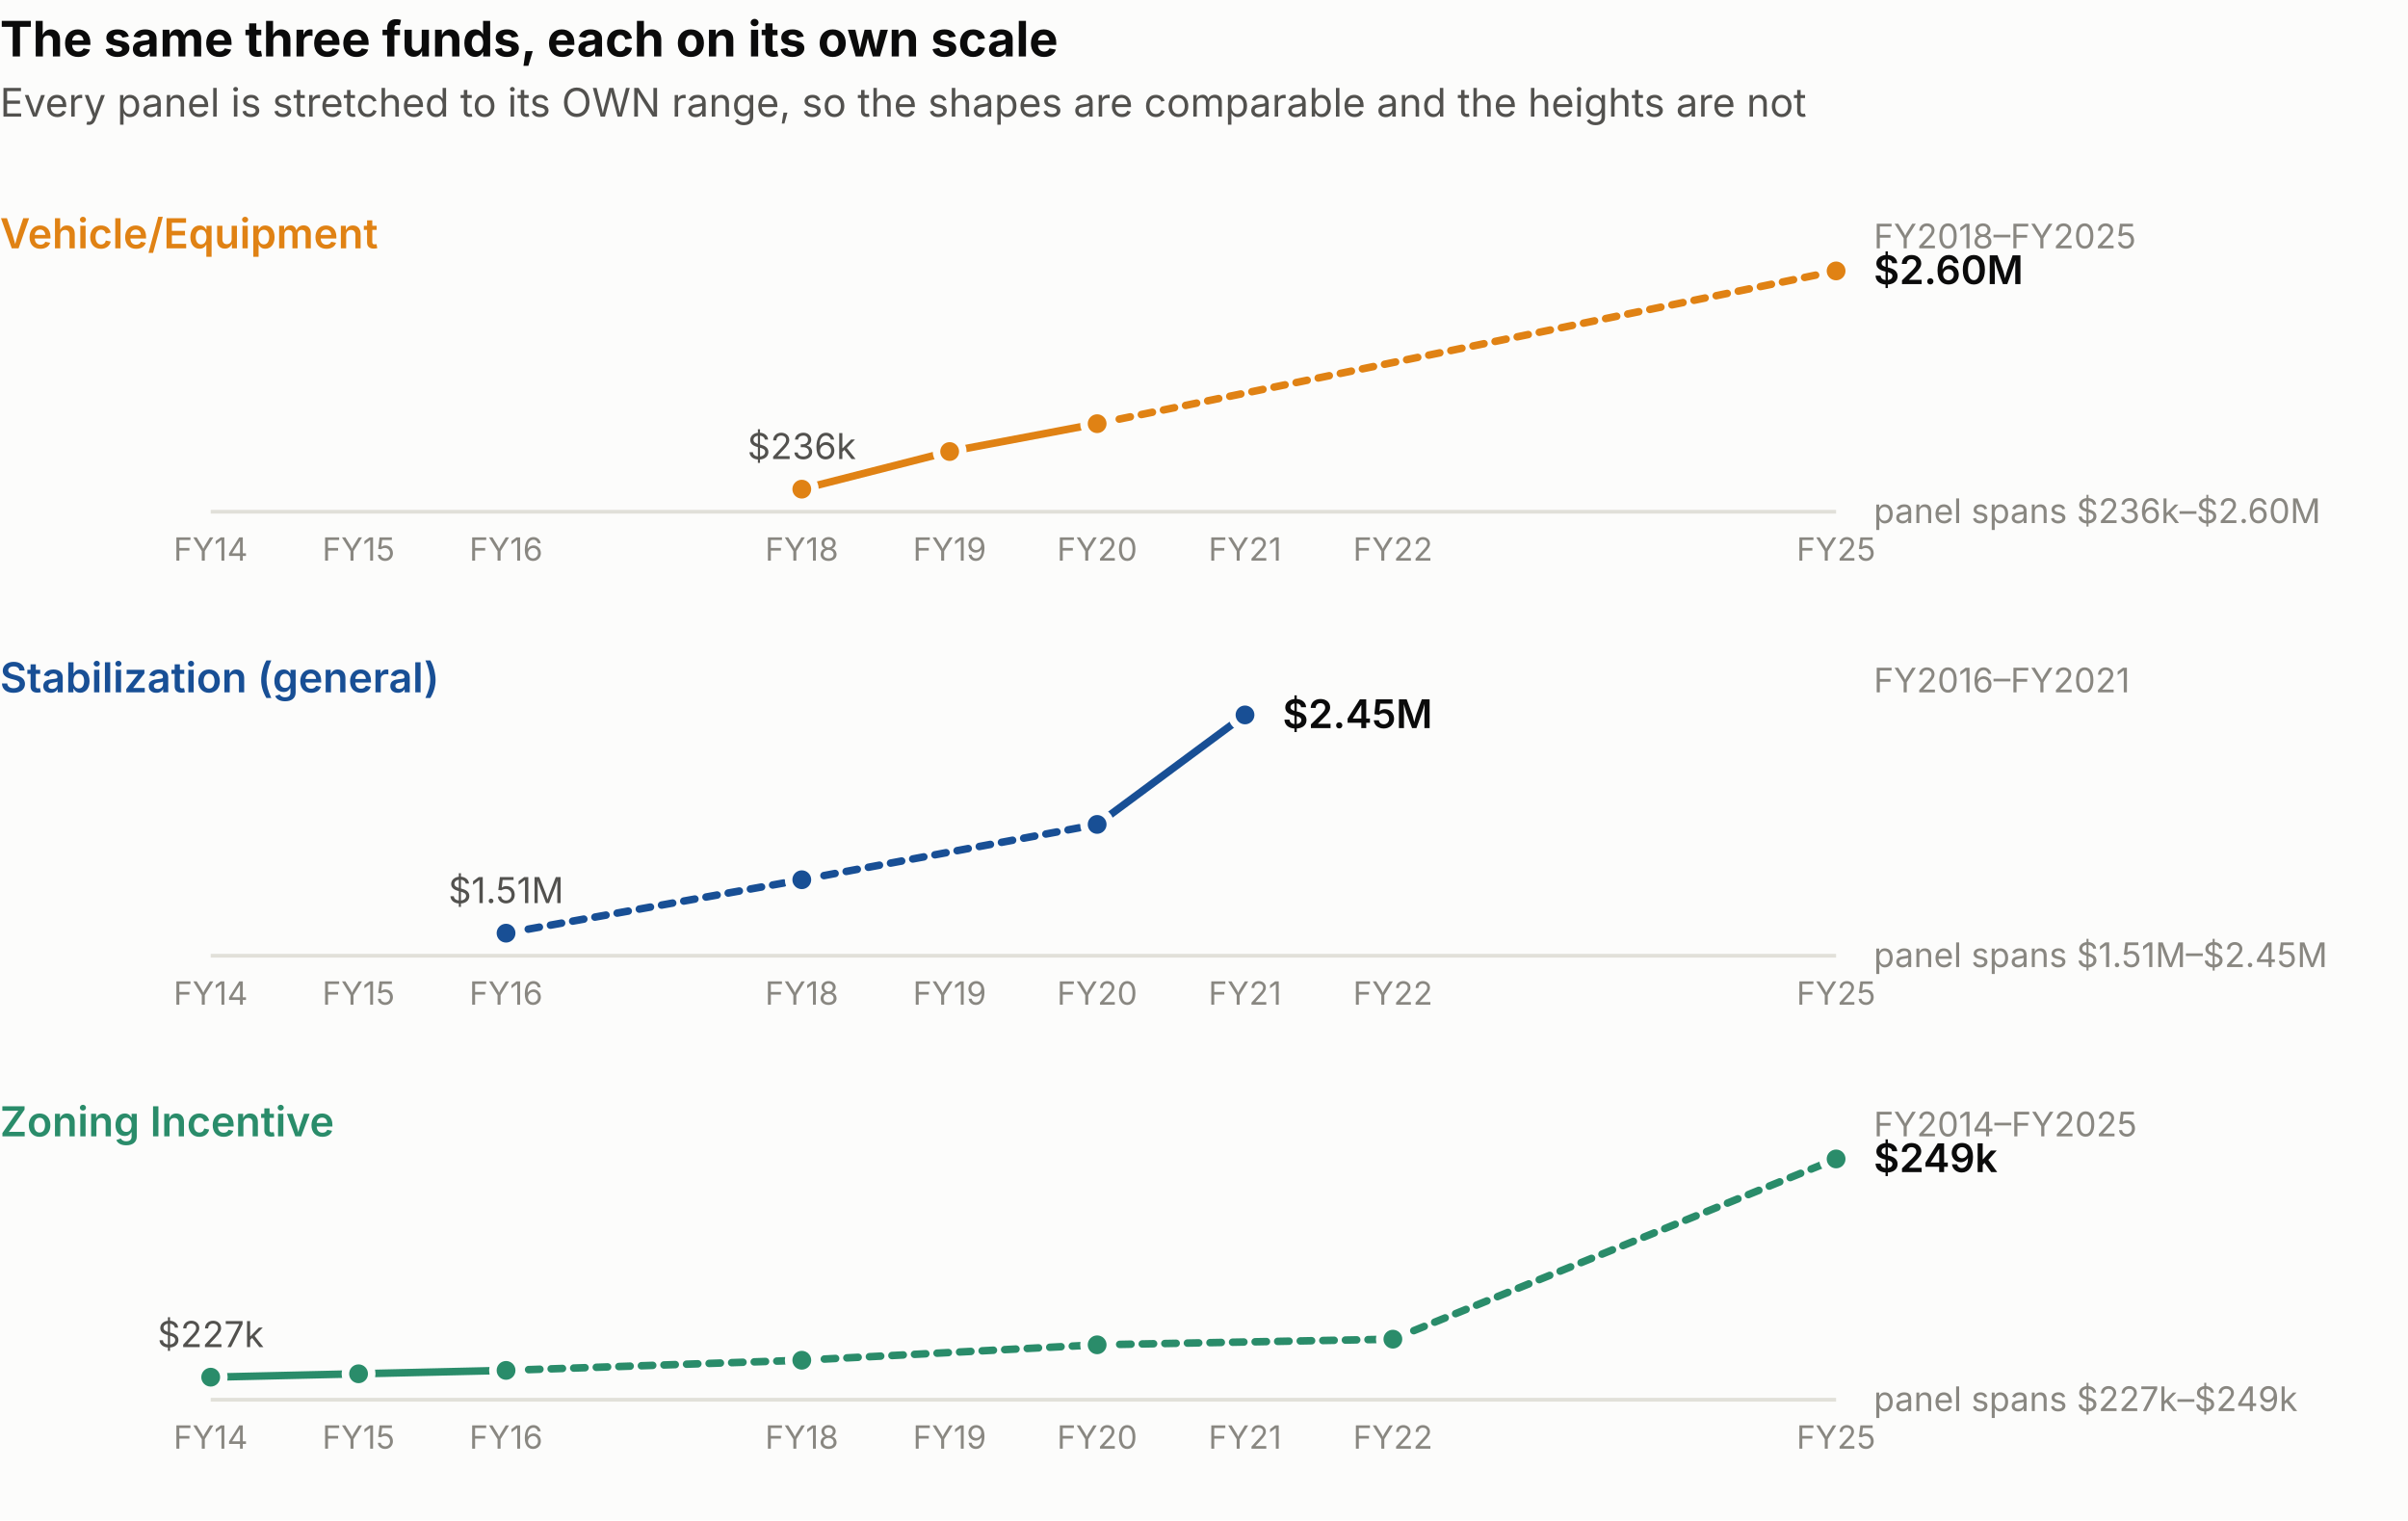
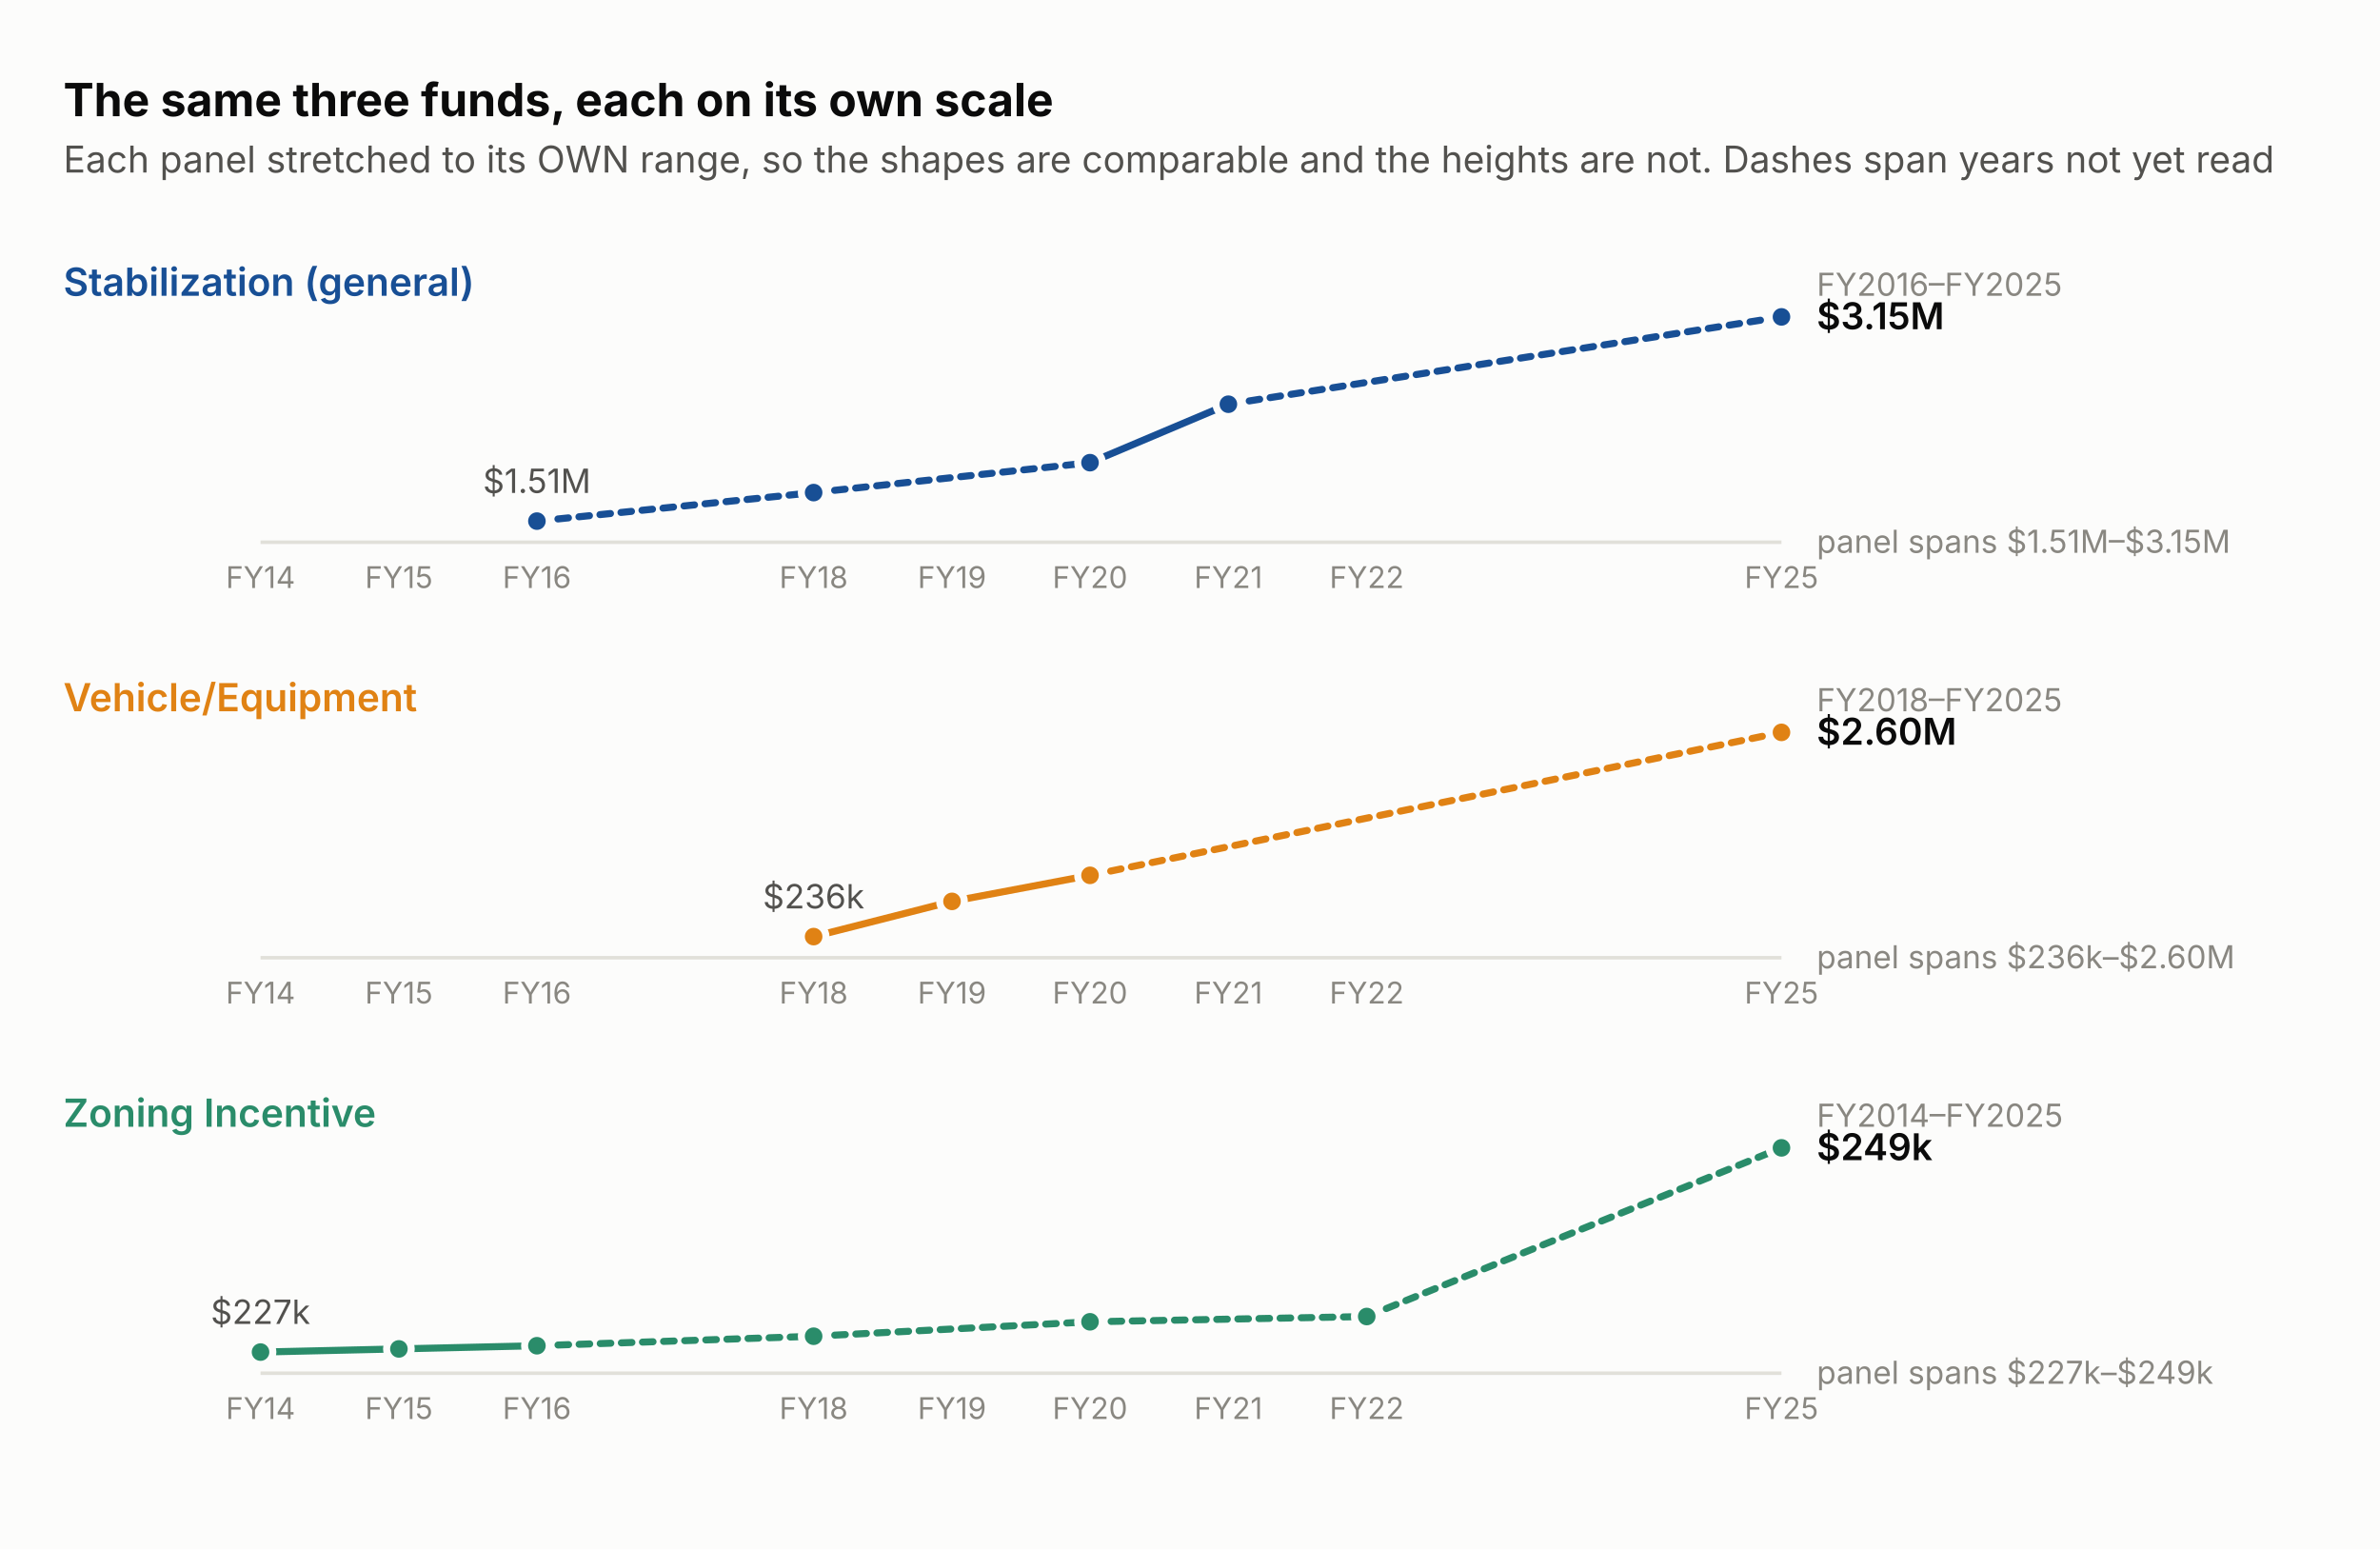
- <svg xmlns="http://www.w3.org/2000/svg" viewBox="0 0 640 404" width="640" height="404" role="img" aria-label="The same three funds, each on its own scale. Every panel is stretched to its OWN range, so the shapes are comparable and the heights are not" font-family="system-ui, -apple-system, &quot;Segoe UI&quot;, sans-serif">
-   <rect width="640" height="404" fill="#fcfcfb" />
-   <text x="0" y="15" font-size="13" font-weight="700" fill="#0b0b0b">The same three funds, each on its own scale</text>
-   <text x="0" y="31" font-size="10.5" fill="#52514e">Every panel is stretched to its OWN range, so the shapes are comparable and the heights are not</text>
-   <line x1="56" y1="136" x2="488" y2="136" stroke="#e1e0d9" stroke-width="1" />
-   <text x="0" y="66" font-size="11" font-weight="600" fill="#e08214">Vehicle/Equipment</text>
-   <line x1="213.1" y1="130.0" x2="252.4" y2="120.0" stroke-width="2" stroke-linecap="round" stroke="#e08214" />
-   <line x1="252.4" y1="120.0" x2="291.6" y2="112.6" stroke-width="2" stroke-linecap="round" stroke="#e08214" />
-   <line x1="291.6" y1="112.6" x2="488.0" y2="72.0" stroke-width="2" stroke-linecap="round" stroke-dasharray="3 3" stroke="#e08214" />
-   <circle cx="213.1" cy="130.0" r="3.5" fill="#e08214" stroke="#fcfcfb" stroke-width="2" />
-   <circle cx="252.4" cy="120.0" r="3.5" fill="#e08214" stroke="#fcfcfb" stroke-width="2" />
-   <circle cx="291.6" cy="112.6" r="3.5" fill="#e08214" stroke="#fcfcfb" stroke-width="2" />
-   <circle cx="488.0" cy="72.0" r="3.5" fill="#e08214" stroke="#fcfcfb" stroke-width="2" />
-   <text x="213.1" y="122.0" font-size="9.5" text-anchor="middle" fill="#52514e">$236k</text>
-   <text x="498.0" y="75.5" font-size="10.5" font-weight="600" fill="#0b0b0b">$2.60M</text>
-   <text x="498" y="66" font-size="9" fill="#898781">FY2018–FY2025</text>
-   <text x="498" y="139" font-size="9" fill="#898781">panel spans $236k–$2.60M</text>
-   <text x="56.0" y="149" font-size="8.5" text-anchor="middle" fill="#898781">FY14</text>
-   <text x="95.3" y="149" font-size="8.5" text-anchor="middle" fill="#898781">FY15</text>
-   <text x="134.5" y="149" font-size="8.5" text-anchor="middle" fill="#898781">FY16</text>
-   <text x="213.1" y="149" font-size="8.5" text-anchor="middle" fill="#898781">FY18</text>
-   <text x="252.4" y="149" font-size="8.5" text-anchor="middle" fill="#898781">FY19</text>
-   <text x="291.6" y="149" font-size="8.5" text-anchor="middle" fill="#898781">FY20</text>
-   <text x="330.9" y="149" font-size="8.5" text-anchor="middle" fill="#898781">FY21</text>
-   <text x="370.2" y="149" font-size="8.5" text-anchor="middle" fill="#898781">FY22</text>
-   <text x="488.0" y="149" font-size="8.5" text-anchor="middle" fill="#898781">FY25</text>
-   <line x1="56" y1="254" x2="488" y2="254" stroke="#e1e0d9" stroke-width="1" />
-   <text x="0" y="184" font-size="11" font-weight="600" fill="#184f95">Stabilization (general)</text>
-   <line x1="134.5" y1="248.0" x2="213.1" y2="233.8" stroke-width="2" stroke-linecap="round" stroke-dasharray="3 3" stroke="#184f95" />
-   <line x1="213.1" y1="233.8" x2="291.6" y2="219.1" stroke-width="2" stroke-linecap="round" stroke-dasharray="3 3" stroke="#184f95" />
-   <line x1="291.6" y1="219.1" x2="330.9" y2="190.0" stroke-width="2" stroke-linecap="round" stroke="#184f95" />
-   <circle cx="134.5" cy="248.0" r="3.5" fill="#184f95" stroke="#fcfcfb" stroke-width="2" />
-   <circle cx="213.1" cy="233.8" r="3.5" fill="#184f95" stroke="#fcfcfb" stroke-width="2" />
-   <circle cx="291.6" cy="219.1" r="3.5" fill="#184f95" stroke="#fcfcfb" stroke-width="2" />
-   <circle cx="330.9" cy="190.0" r="3.5" fill="#184f95" stroke="#fcfcfb" stroke-width="2" />
-   <text x="134.5" y="240.0" font-size="9.5" text-anchor="middle" fill="#52514e">$1.51M</text>
-   <text x="340.9" y="193.5" font-size="10.5" font-weight="600" fill="#0b0b0b">$2.45M</text>
-   <text x="498" y="184" font-size="9" fill="#898781">FY2016–FY2021</text>
-   <text x="498" y="257" font-size="9" fill="#898781">panel spans $1.51M–$2.45M</text>
-   <text x="56.0" y="267" font-size="8.5" text-anchor="middle" fill="#898781">FY14</text>
-   <text x="95.3" y="267" font-size="8.5" text-anchor="middle" fill="#898781">FY15</text>
-   <text x="134.5" y="267" font-size="8.5" text-anchor="middle" fill="#898781">FY16</text>
-   <text x="213.1" y="267" font-size="8.5" text-anchor="middle" fill="#898781">FY18</text>
-   <text x="252.4" y="267" font-size="8.5" text-anchor="middle" fill="#898781">FY19</text>
-   <text x="291.6" y="267" font-size="8.5" text-anchor="middle" fill="#898781">FY20</text>
-   <text x="330.9" y="267" font-size="8.5" text-anchor="middle" fill="#898781">FY21</text>
-   <text x="370.2" y="267" font-size="8.5" text-anchor="middle" fill="#898781">FY22</text>
-   <text x="488.0" y="267" font-size="8.5" text-anchor="middle" fill="#898781">FY25</text>
-   <line x1="56" y1="372" x2="488" y2="372" stroke="#e1e0d9" stroke-width="1" />
-   <text x="0" y="302" font-size="11" font-weight="600" fill="#2a8c6a">Zoning Incentive</text>
-   <line x1="56.0" y1="366.0" x2="95.3" y2="365.1" stroke-width="2" stroke-linecap="round" stroke="#2a8c6a" />
-   <line x1="95.3" y1="365.1" x2="134.5" y2="364.2" stroke-width="2" stroke-linecap="round" stroke="#2a8c6a" />
-   <line x1="134.5" y1="364.2" x2="213.1" y2="361.5" stroke-width="2" stroke-linecap="round" stroke-dasharray="3 3" stroke="#2a8c6a" />
-   <line x1="213.1" y1="361.5" x2="291.6" y2="357.4" stroke-width="2" stroke-linecap="round" stroke-dasharray="3 3" stroke="#2a8c6a" />
-   <line x1="291.6" y1="357.4" x2="370.2" y2="355.9" stroke-width="2" stroke-linecap="round" stroke-dasharray="3 3" stroke="#2a8c6a" />
-   <line x1="370.2" y1="355.9" x2="488.0" y2="308.0" stroke-width="2" stroke-linecap="round" stroke-dasharray="3 3" stroke="#2a8c6a" />
-   <circle cx="56.0" cy="366.0" r="3.5" fill="#2a8c6a" stroke="#fcfcfb" stroke-width="2" />
-   <circle cx="95.3" cy="365.1" r="3.5" fill="#2a8c6a" stroke="#fcfcfb" stroke-width="2" />
-   <circle cx="134.5" cy="364.2" r="3.5" fill="#2a8c6a" stroke="#fcfcfb" stroke-width="2" />
-   <circle cx="213.1" cy="361.5" r="3.5" fill="#2a8c6a" stroke="#fcfcfb" stroke-width="2" />
-   <circle cx="291.6" cy="357.4" r="3.5" fill="#2a8c6a" stroke="#fcfcfb" stroke-width="2" />
-   <circle cx="370.2" cy="355.9" r="3.5" fill="#2a8c6a" stroke="#fcfcfb" stroke-width="2" />
-   <circle cx="488.0" cy="308.0" r="3.5" fill="#2a8c6a" stroke="#fcfcfb" stroke-width="2" />
-   <text x="56.0" y="358.0" font-size="9.5" text-anchor="middle" fill="#52514e">$227k</text>
-   <text x="498.0" y="311.5" font-size="10.5" font-weight="600" fill="#0b0b0b">$249k</text>
-   <text x="498" y="302" font-size="9" fill="#898781">FY2014–FY2025</text>
-   <text x="498" y="375" font-size="9" fill="#898781">panel spans $227k–$249k</text>
-   <text x="56.0" y="385" font-size="8.5" text-anchor="middle" fill="#898781">FY14</text>
-   <text x="95.3" y="385" font-size="8.5" text-anchor="middle" fill="#898781">FY15</text>
-   <text x="134.5" y="385" font-size="8.5" text-anchor="middle" fill="#898781">FY16</text>
-   <text x="213.1" y="385" font-size="8.5" text-anchor="middle" fill="#898781">FY18</text>
-   <text x="252.4" y="385" font-size="8.5" text-anchor="middle" fill="#898781">FY19</text>
-   <text x="291.6" y="385" font-size="8.5" text-anchor="middle" fill="#898781">FY20</text>
-   <text x="330.9" y="385" font-size="8.5" text-anchor="middle" fill="#898781">FY21</text>
-   <text x="370.2" y="385" font-size="8.5" text-anchor="middle" fill="#898781">FY22</text>
-   <text x="488.0" y="385" font-size="8.5" text-anchor="middle" fill="#898781">FY25</text>
+ <svg xmlns="http://www.w3.org/2000/svg" viewBox="0 0 676 440" width="676" height="440" role="img" aria-label="The same three funds, each on its own scale. Each panel stretched to its OWN range, so the shapes are comparable and the heights are not. Dashes span years not yet read" font-family="system-ui, -apple-system, &quot;Segoe UI&quot;, sans-serif">
+   <rect width="676" height="440" fill="#fcfcfb" />
+   <g transform="translate(18,18)">
+     <text x="0" y="15" font-size="13" font-weight="700" fill="#0b0b0b">The same three funds, each on its own scale</text>
+     <text x="0" y="31" font-size="10.5" fill="#52514e">Each panel stretched to its OWN range, so the shapes are comparable and the heights are not. Dashes span years not yet read</text>
+     <line x1="56" y1="136" x2="488" y2="136" stroke="#e1e0d9" stroke-width="1" />
+     <text x="0" y="66" font-size="11" font-weight="600" fill="#184f95">Stabilization (general)</text>
+     <line x1="134.5" y1="130.0" x2="213.1" y2="121.9" stroke-width="2" stroke-linecap="round" stroke-dasharray="3 3" stroke="#184f95" />
+     <line x1="213.1" y1="121.9" x2="291.6" y2="113.4" stroke-width="2" stroke-linecap="round" stroke-dasharray="3 3" stroke="#184f95" />
+     <line x1="291.6" y1="113.4" x2="330.9" y2="96.8" stroke-width="2" stroke-linecap="round" stroke="#184f95" />
+     <line x1="330.9" y1="96.8" x2="488.0" y2="72.0" stroke-width="2" stroke-linecap="round" stroke-dasharray="3 3" stroke="#184f95" />
+     <circle cx="134.5" cy="130.0" r="3.5" fill="#184f95" stroke="#fcfcfb" stroke-width="2" />
+     <circle cx="213.1" cy="121.9" r="3.5" fill="#184f95" stroke="#fcfcfb" stroke-width="2" />
+     <circle cx="291.6" cy="113.4" r="3.5" fill="#184f95" stroke="#fcfcfb" stroke-width="2" />
+     <circle cx="330.9" cy="96.8" r="3.5" fill="#184f95" stroke="#fcfcfb" stroke-width="2" />
+     <circle cx="488.0" cy="72.0" r="3.5" fill="#184f95" stroke="#fcfcfb" stroke-width="2" />
+     <text x="134.5" y="122.0" font-size="9.5" text-anchor="middle" fill="#52514e">$1.51M</text>
+     <text x="498.0" y="75.5" font-size="10.5" font-weight="600" fill="#0b0b0b">$3.15M</text>
+     <text x="498" y="66" font-size="9" fill="#898781">FY2016–FY2025</text>
+     <text x="498" y="139" font-size="9" fill="#898781">panel spans $1.51M–$3.15M</text>
+     <text x="56.0" y="149" font-size="8.5" text-anchor="middle" fill="#898781">FY14</text>
+     <text x="95.3" y="149" font-size="8.5" text-anchor="middle" fill="#898781">FY15</text>
+     <text x="134.5" y="149" font-size="8.5" text-anchor="middle" fill="#898781">FY16</text>
+     <text x="213.1" y="149" font-size="8.5" text-anchor="middle" fill="#898781">FY18</text>
+     <text x="252.4" y="149" font-size="8.5" text-anchor="middle" fill="#898781">FY19</text>
+     <text x="291.6" y="149" font-size="8.5" text-anchor="middle" fill="#898781">FY20</text>
+     <text x="330.9" y="149" font-size="8.5" text-anchor="middle" fill="#898781">FY21</text>
+     <text x="370.2" y="149" font-size="8.5" text-anchor="middle" fill="#898781">FY22</text>
+     <text x="488.0" y="149" font-size="8.5" text-anchor="middle" fill="#898781">FY25</text>
+     <line x1="56" y1="254" x2="488" y2="254" stroke="#e1e0d9" stroke-width="1" />
+     <text x="0" y="184" font-size="11" font-weight="600" fill="#e08214">Vehicle/Equipment</text>
+     <line x1="213.1" y1="248.0" x2="252.4" y2="238.0" stroke-width="2" stroke-linecap="round" stroke="#e08214" />
+     <line x1="252.4" y1="238.0" x2="291.6" y2="230.6" stroke-width="2" stroke-linecap="round" stroke="#e08214" />
+     <line x1="291.6" y1="230.6" x2="488.0" y2="190.0" stroke-width="2" stroke-linecap="round" stroke-dasharray="3 3" stroke="#e08214" />
+     <circle cx="213.1" cy="248.0" r="3.5" fill="#e08214" stroke="#fcfcfb" stroke-width="2" />
+     <circle cx="252.4" cy="238.0" r="3.5" fill="#e08214" stroke="#fcfcfb" stroke-width="2" />
+     <circle cx="291.6" cy="230.6" r="3.5" fill="#e08214" stroke="#fcfcfb" stroke-width="2" />
+     <circle cx="488.0" cy="190.0" r="3.5" fill="#e08214" stroke="#fcfcfb" stroke-width="2" />
+     <text x="213.1" y="240.0" font-size="9.5" text-anchor="middle" fill="#52514e">$236k</text>
+     <text x="498.0" y="193.5" font-size="10.5" font-weight="600" fill="#0b0b0b">$2.60M</text>
+     <text x="498" y="184" font-size="9" fill="#898781">FY2018–FY2025</text>
+     <text x="498" y="257" font-size="9" fill="#898781">panel spans $236k–$2.60M</text>
+     <text x="56.0" y="267" font-size="8.5" text-anchor="middle" fill="#898781">FY14</text>
+     <text x="95.3" y="267" font-size="8.5" text-anchor="middle" fill="#898781">FY15</text>
+     <text x="134.5" y="267" font-size="8.5" text-anchor="middle" fill="#898781">FY16</text>
+     <text x="213.1" y="267" font-size="8.5" text-anchor="middle" fill="#898781">FY18</text>
+     <text x="252.4" y="267" font-size="8.5" text-anchor="middle" fill="#898781">FY19</text>
+     <text x="291.6" y="267" font-size="8.5" text-anchor="middle" fill="#898781">FY20</text>
+     <text x="330.9" y="267" font-size="8.5" text-anchor="middle" fill="#898781">FY21</text>
+     <text x="370.2" y="267" font-size="8.5" text-anchor="middle" fill="#898781">FY22</text>
+     <text x="488.0" y="267" font-size="8.5" text-anchor="middle" fill="#898781">FY25</text>
+     <line x1="56" y1="372" x2="488" y2="372" stroke="#e1e0d9" stroke-width="1" />
+     <text x="0" y="302" font-size="11" font-weight="600" fill="#2a8c6a">Zoning Incentive</text>
+     <line x1="56.0" y1="366.0" x2="95.3" y2="365.1" stroke-width="2" stroke-linecap="round" stroke="#2a8c6a" />
+     <line x1="95.3" y1="365.1" x2="134.5" y2="364.2" stroke-width="2" stroke-linecap="round" stroke="#2a8c6a" />
+     <line x1="134.5" y1="364.2" x2="213.1" y2="361.5" stroke-width="2" stroke-linecap="round" stroke-dasharray="3 3" stroke="#2a8c6a" />
+     <line x1="213.1" y1="361.5" x2="291.6" y2="357.4" stroke-width="2" stroke-linecap="round" stroke-dasharray="3 3" stroke="#2a8c6a" />
+     <line x1="291.6" y1="357.4" x2="370.2" y2="355.9" stroke-width="2" stroke-linecap="round" stroke-dasharray="3 3" stroke="#2a8c6a" />
+     <line x1="370.2" y1="355.9" x2="488.0" y2="308.0" stroke-width="2" stroke-linecap="round" stroke-dasharray="3 3" stroke="#2a8c6a" />
+     <circle cx="56.0" cy="366.0" r="3.5" fill="#2a8c6a" stroke="#fcfcfb" stroke-width="2" />
+     <circle cx="95.3" cy="365.1" r="3.5" fill="#2a8c6a" stroke="#fcfcfb" stroke-width="2" />
+     <circle cx="134.5" cy="364.2" r="3.5" fill="#2a8c6a" stroke="#fcfcfb" stroke-width="2" />
+     <circle cx="213.1" cy="361.5" r="3.5" fill="#2a8c6a" stroke="#fcfcfb" stroke-width="2" />
+     <circle cx="291.6" cy="357.4" r="3.5" fill="#2a8c6a" stroke="#fcfcfb" stroke-width="2" />
+     <circle cx="370.2" cy="355.9" r="3.5" fill="#2a8c6a" stroke="#fcfcfb" stroke-width="2" />
+     <circle cx="488.0" cy="308.0" r="3.5" fill="#2a8c6a" stroke="#fcfcfb" stroke-width="2" />
+     <text x="56.0" y="358.0" font-size="9.5" text-anchor="middle" fill="#52514e">$227k</text>
+     <text x="498.0" y="311.5" font-size="10.5" font-weight="600" fill="#0b0b0b">$249k</text>
+     <text x="498" y="302" font-size="9" fill="#898781">FY2014–FY2025</text>
+     <text x="498" y="375" font-size="9" fill="#898781">panel spans $227k–$249k</text>
+     <text x="56.0" y="385" font-size="8.5" text-anchor="middle" fill="#898781">FY14</text>
+     <text x="95.3" y="385" font-size="8.5" text-anchor="middle" fill="#898781">FY15</text>
+     <text x="134.5" y="385" font-size="8.5" text-anchor="middle" fill="#898781">FY16</text>
+     <text x="213.1" y="385" font-size="8.5" text-anchor="middle" fill="#898781">FY18</text>
+     <text x="252.4" y="385" font-size="8.5" text-anchor="middle" fill="#898781">FY19</text>
+     <text x="291.6" y="385" font-size="8.5" text-anchor="middle" fill="#898781">FY20</text>
+     <text x="330.9" y="385" font-size="8.5" text-anchor="middle" fill="#898781">FY21</text>
+     <text x="370.2" y="385" font-size="8.5" text-anchor="middle" fill="#898781">FY22</text>
+     <text x="488.0" y="385" font-size="8.5" text-anchor="middle" fill="#898781">FY25</text>
+   </g>
</svg>
